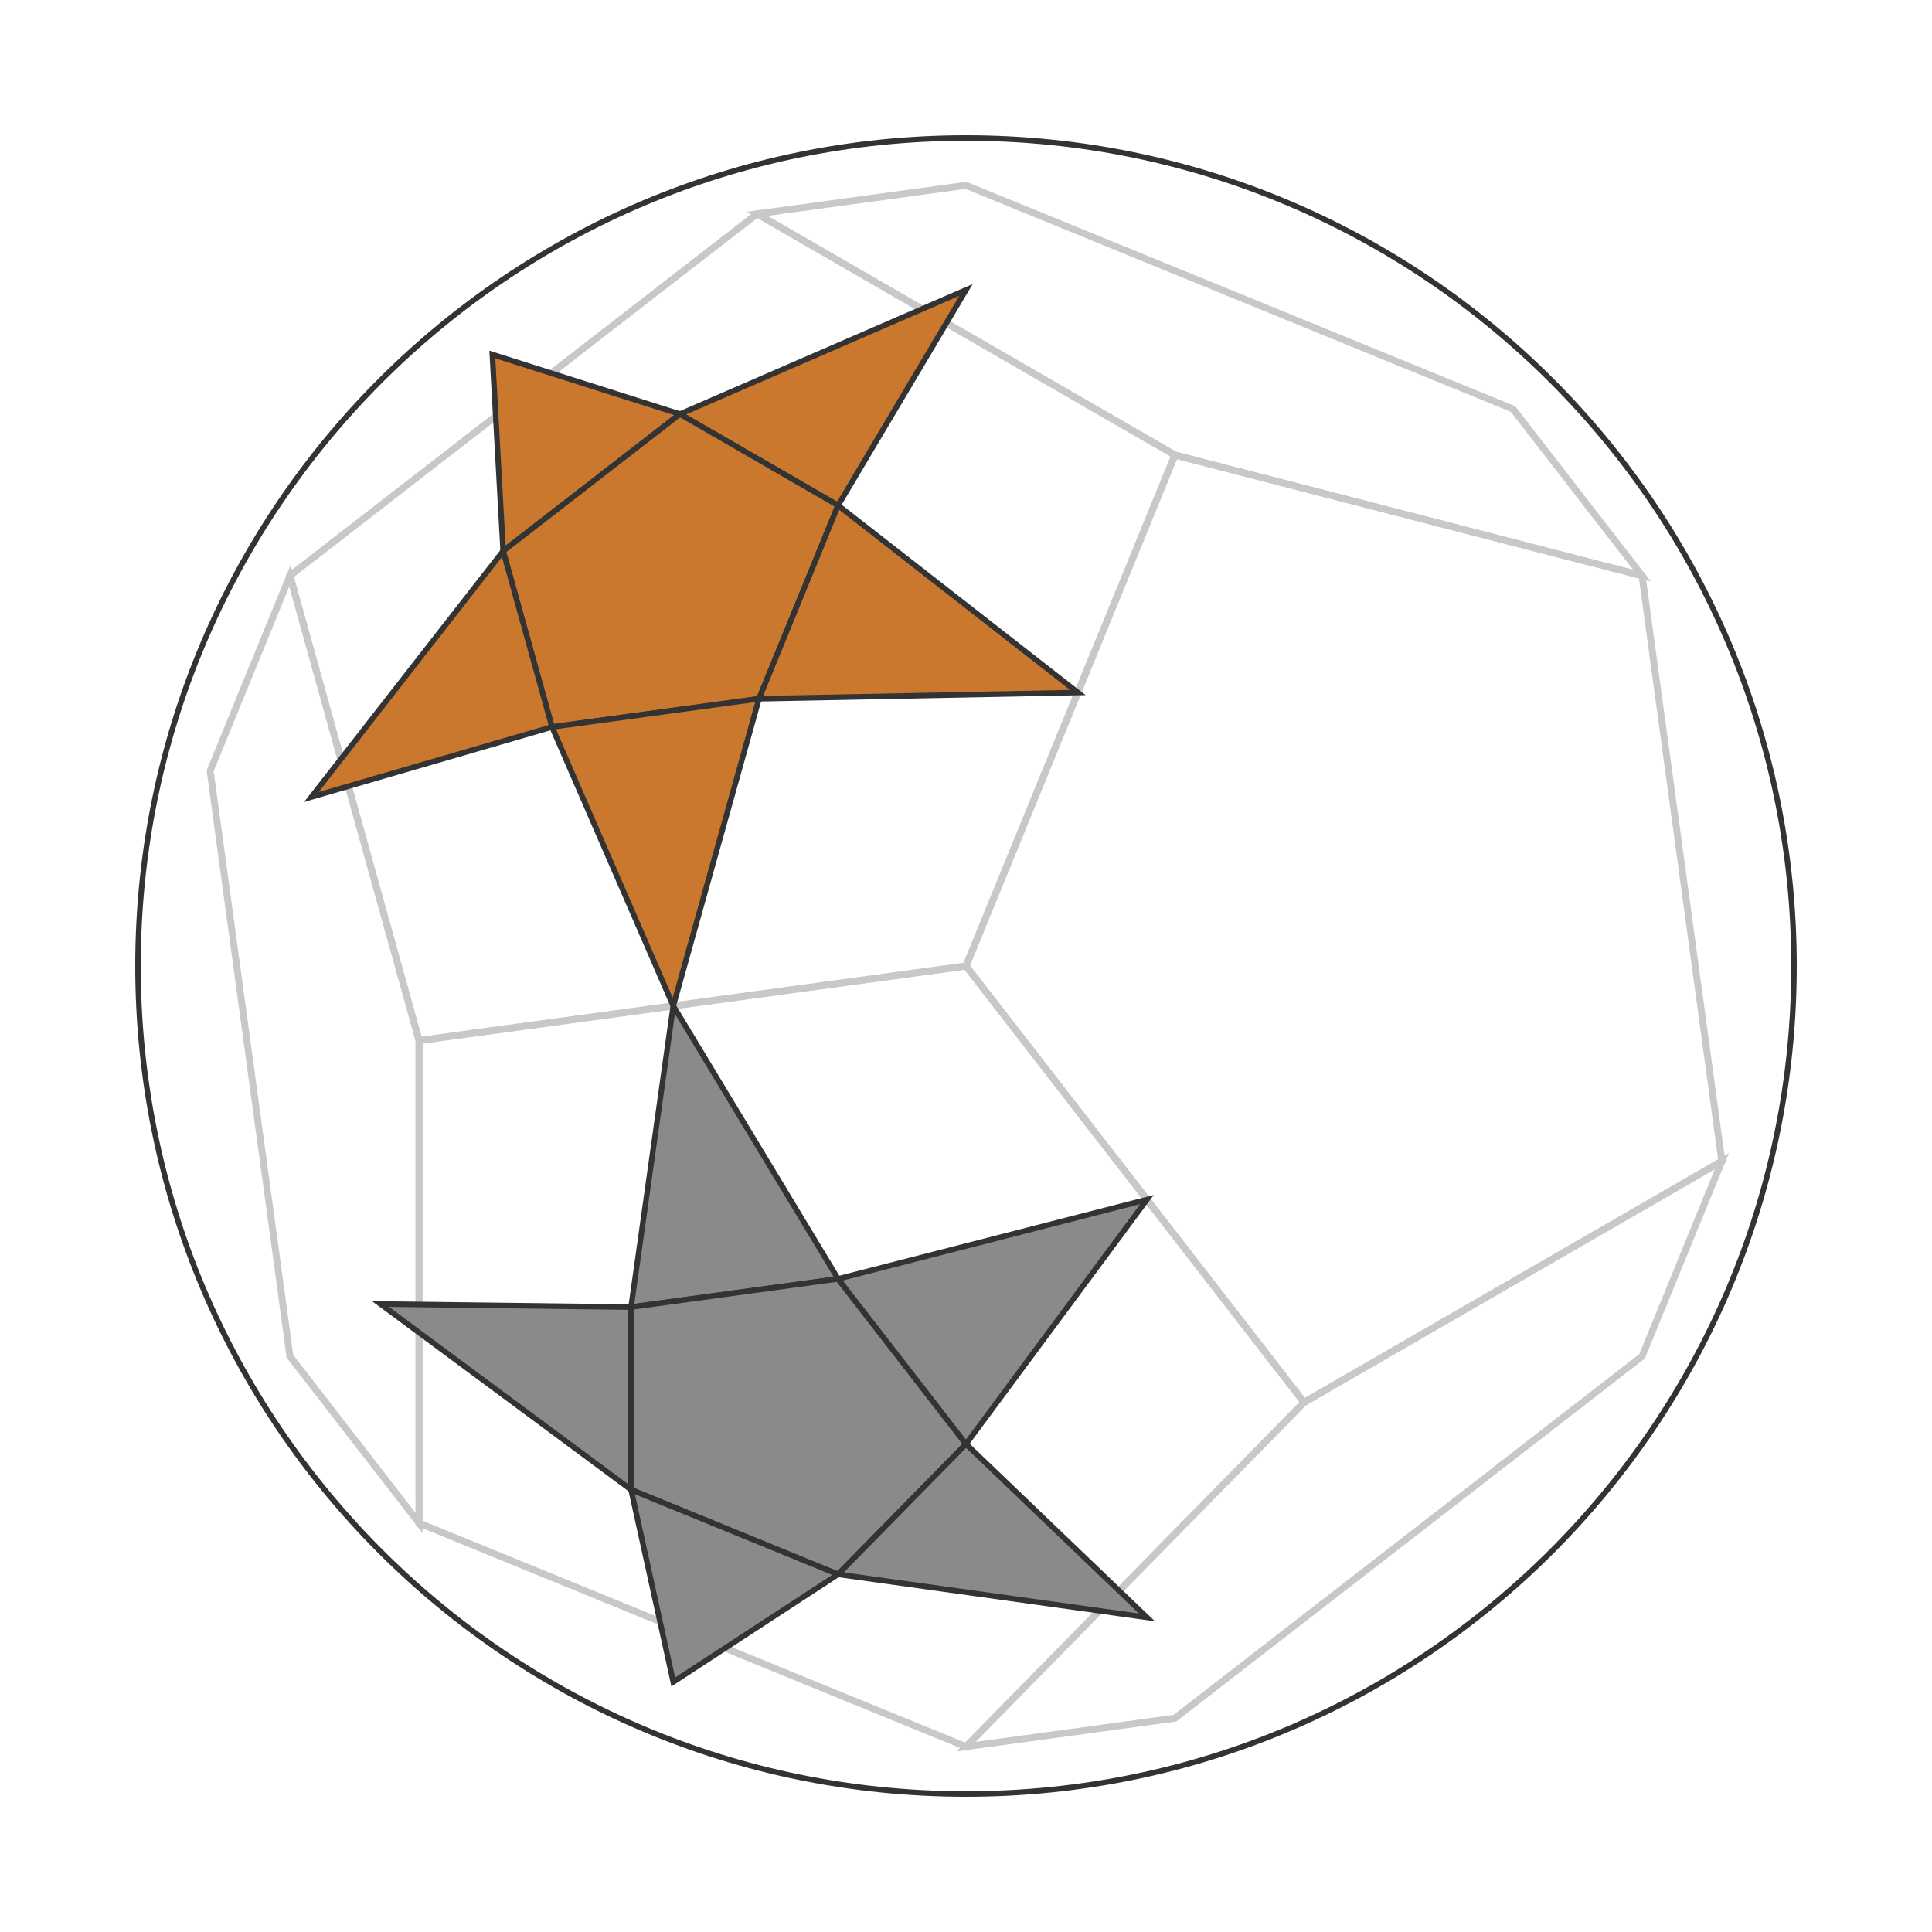
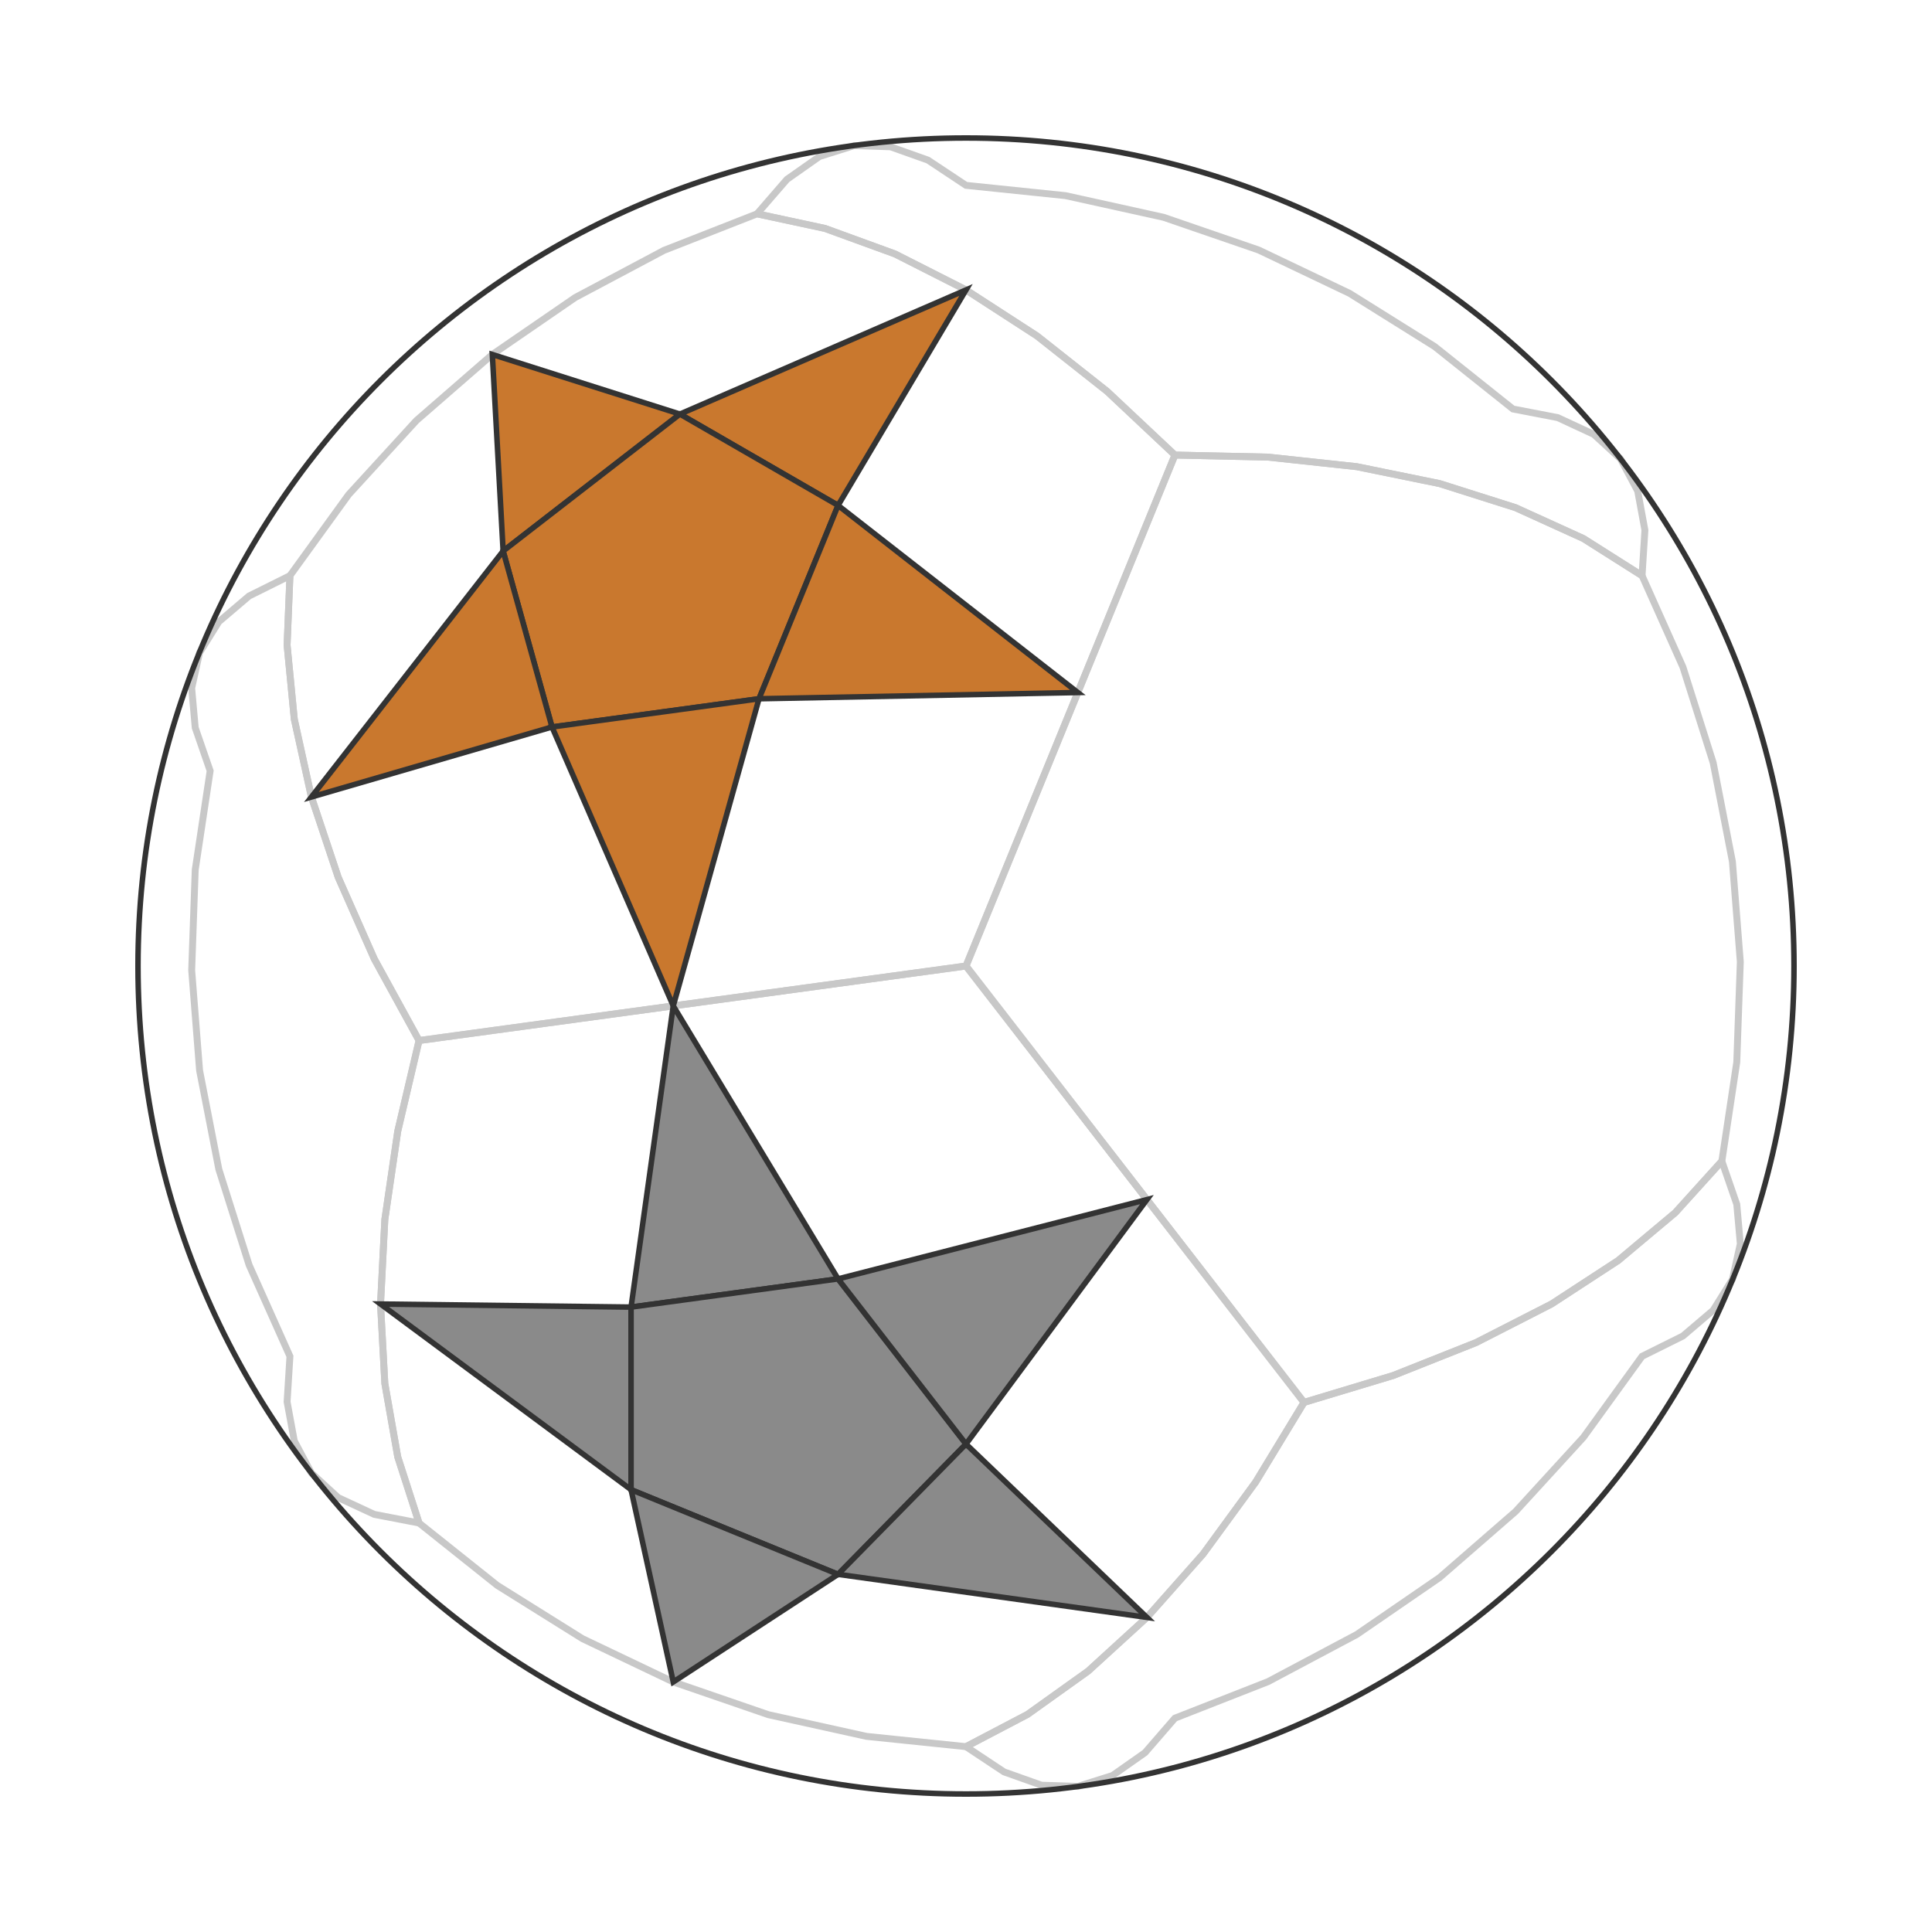
<svg xmlns="http://www.w3.org/2000/svg" viewBox="-70.00 -70.00 140.00 140.00" width="140" height="140" data-orb-view="vertex-3" data-projection="spherical">
  <rect x="-70.00" y="-70.00" width="140.00" height="140.00" fill="#ffffff" pointer-events="none" />
-   <path d="M0,0 L-39.634,5.402 L-39.634,40.363 L0,56.569 L24.495,31.623 L0,0 Z" fill="none" stroke="#c8c8c8" stroke-width="0.5" data-orb-scaffold="true" pointer-events="none" />
-   <path d="M-39.634,5.402 L-48.99,-28.284 L-54.772,-14.142 L-48.99,28.284 L-39.634,40.363 L-39.634,5.402 Z" fill="none" stroke="#c8c8c8" stroke-width="0.5" data-orb-scaffold="true" pointer-events="none" />
-   <path d="M48.99,-28.284 L39.634,-40.363 L0,-56.569 L-15.139,-54.505 L15.139,-37.025 L48.99,-28.284 Z" fill="none" stroke="#c8c8c8" stroke-width="0.5" data-orb-scaffold="true" pointer-events="none" />
-   <path d="M15.139,-37.025 L-15.139,-54.505 L-48.99,-28.284 L-39.634,5.402 L0,0 L15.139,-37.025 Z" fill="none" stroke="#c8c8c8" stroke-width="0.5" data-orb-scaffold="true" pointer-events="none" />
-   <path d="M24.495,31.623 L0,56.569 L15.139,54.505 L48.99,28.284 L54.772,14.142 L24.495,31.623 Z" fill="none" stroke="#c8c8c8" stroke-width="0.5" data-orb-scaffold="true" pointer-events="none" />
-   <path d="M54.772,14.142 L48.99,-28.284 L15.139,-37.025 L0,0 L24.495,31.623 L54.772,14.142 Z" fill="none" stroke="#c8c8c8" stroke-width="0.5" data-orb-scaffold="true" pointer-events="none" />
+   <path d="M0,0 L-7.213,0.983 L-14.319,1.952 L-21.213,2.891 L-27.794,3.788 L-33.965,4.629 L-39.634,5.402 L-41.178,11.975 L-42.113,18.37 L-42.426,24.495 L-42.113,30.258 L-41.178,35.573 L-39.634,40.363 L-33.965,44.885 L-27.794,48.743 L-21.213,51.881 L-14.319,54.253 L-7.213,55.823 L0,56.569 L4.458,54.232 L8.849,51.095 L13.111,47.203 L17.178,42.613 L20.991,37.394 L24.495,31.623 L20.991,27.1 L17.178,22.177 L13.111,16.926 L8.849,11.425 L4.458,5.755 L0,0 Z" fill="none" stroke="#c8c8c8" stroke-width="0.5" data-orb-scaffold="true" pointer-events="none" />
+   <path d="M-39.634,5.402 L-42.88,-0.518 L-45.493,-6.43 L-47.434,-12.247 L-48.674,-17.884 L-49.196,-23.256 L-48.99,-28.284 L-51.95,-26.812 L-54.144,-24.945 L-55.537,-22.708 L-56.11,-20.136 L-55.853,-17.267 L-54.772,-14.142 L-55.853,-6.972 L-56.11,0.301 L-55.537,7.569 L-54.144,14.726 L-51.95,21.665 L-48.99,28.284 L-49.196,31.584 L-48.674,34.417 L-47.434,36.742 L-45.493,38.524 L-42.88,39.737 L-39.634,40.363 L-41.178,35.573 L-42.113,30.258 L-42.426,24.495 L-42.113,18.37 L-41.178,11.975 L-39.634,5.402 Z" fill="none" stroke="#c8c8c8" stroke-width="0.5" data-orb-scaffold="true" pointer-events="none" />
+   <path d="M48.99,-28.284 L49.196,-31.584 L48.674,-34.417 L47.434,-36.742 L45.493,-38.524 L42.88,-39.737 L39.634,-40.363 L33.965,-44.885 L27.794,-48.743 L21.213,-51.881 L14.319,-54.253 L7.213,-55.823 L0,-56.569 L-2.755,-58.397 L-5.469,-59.362 L-8.103,-59.45 L-10.617,-58.66 L-12.973,-57.004 L-15.139,-54.505 L-10.218,-53.447 L-5.147,-51.6 L0,-48.99 L5.147,-45.656 L10.218,-41.648 L15.139,-37.025 L21.889,-36.876 L28.315,-36.183 L34.324,-34.956 L39.825,-33.211 L44.738,-30.977 L48.99,-28.284 Z" fill="none" stroke="#c8c8c8" stroke-width="0.5" data-orb-scaffold="true" pointer-events="none" />
+   <path d="M15.139,-37.025 L10.218,-41.648 L5.147,-45.656 L0,-48.99 L-5.147,-51.6 L-10.218,-53.447 L-15.139,-54.505 L-21.889,-51.857 L-28.315,-48.442 L-34.324,-44.312 L-39.825,-39.527 L-44.738,-34.158 L-48.99,-28.284 L-49.196,-23.256 L-48.674,-17.884 L-47.434,-12.247 L-45.493,-6.43 L-42.88,-0.518 L-39.634,5.402 L-33.965,4.629 L-27.794,3.788 L-21.213,2.891 L-14.319,1.952 L-7.213,0.983 L0,0 L2.755,-6.738 L5.469,-13.376 L8.103,-19.817 L10.617,-25.965 L12.973,-31.729 L15.139,-37.025 Z" fill="none" stroke="#c8c8c8" stroke-width="0.5" data-orb-scaffold="true" pointer-events="none" />
+   <path d="M24.495,31.623 L20.991,37.394 L17.178,42.613 L13.111,47.203 L8.849,51.095 L4.458,54.232 L0,56.569 L2.755,58.397 L5.469,59.362 L8.103,59.45 L10.617,58.66 L12.973,57.004 L15.139,54.505 L21.889,51.857 L28.315,48.442 L34.324,44.312 L39.825,39.527 L44.738,34.158 L48.99,28.284 L51.95,26.812 L54.144,24.945 L55.537,22.708 L56.11,20.136 L55.853,17.267 L54.772,14.142 L51.396,17.874 L47.26,21.342 L42.426,24.495 L36.966,27.286 L30.959,29.673 L24.495,31.623 Z" fill="none" stroke="#c8c8c8" stroke-width="0.5" data-orb-scaffold="true" pointer-events="none" />
+   <path d="M54.772,14.142 L55.853,6.972 L56.11,-0.301 L55.537,-7.569 L54.144,-14.726 L51.95,-21.665 L48.99,-28.284 L44.738,-30.977 L39.825,-33.211 L34.324,-34.956 L28.315,-36.183 L21.889,-36.876 L15.139,-37.025 L12.973,-31.729 L10.617,-25.965 L8.103,-19.817 L5.469,-13.376 L2.755,-6.738 L0,0 L4.458,5.755 L8.849,11.425 L13.111,16.926 L17.178,22.177 L20.991,27.1 L24.495,31.623 L30.959,29.673 L36.966,27.286 L42.426,24.495 L47.26,21.342 L51.396,17.874 L54.772,14.142 Z" fill="none" stroke="#c8c8c8" stroke-width="0.5" data-orb-scaffold="true" pointer-events="none" />
  <circle cx="0" cy="0" r="60.00" fill="none" stroke="#333333" stroke-width="0.4" data-orb-silhouette="true" />
  <clipPath id="orb-limb">
    <circle cx="0" cy="0" r="60.00" />
  </clipPath>
  <g clip-path="url(#orb-limb)">
    <path d="M-24.27,24.717 L-21.213,2.891 L-9.271,22.673 L-24.27,24.717 Z" fill="#8a8a8a" stroke="#333333" stroke-width="0.4" data-face-index="0" data-sides="3" data-orb-view="vertex-3" data-projection="spherical" data-orb-base-face="0" />
    <path d="M-24.27,24.717 L-24.27,37.949 L-42.426,24.495 L-24.27,24.717 Z" fill="#8a8a8a" stroke="#333333" stroke-width="0.4" data-face-index="1" data-sides="3" data-orb-view="vertex-3" data-projection="spherical" data-orb-base-face="0" />
    <path d="M-24.27,37.949 L-24.27,24.717 L-9.271,22.673 L0,34.641 L-9.271,44.082 L-24.27,37.949 Z" fill="#8a8a8a" stroke="#333333" stroke-width="0.4" data-face-index="2" data-sides="5" data-orb-view="vertex-3" data-projection="spherical" data-orb-base-face="0" />
    <path d="M-21.213,51.881 L-24.27,37.949 L-9.271,44.082 L-21.213,51.881 Z" fill="#8a8a8a" stroke="#333333" stroke-width="0.4" data-face-index="3" data-sides="3" data-orb-view="vertex-3" data-projection="spherical" data-orb-base-face="0" />
    <path d="M13.111,47.203 L-9.271,44.082 L0,34.641 L13.111,47.203 Z" fill="#8a8a8a" stroke="#333333" stroke-width="0.4" data-face-index="4" data-sides="3" data-orb-view="vertex-3" data-projection="spherical" data-orb-base-face="0" />
    <path d="M13.111,16.926 L0,34.641 L-9.271,22.673 L13.111,16.926 Z" fill="#8a8a8a" stroke="#333333" stroke-width="0.4" data-face-index="5" data-sides="3" data-orb-view="vertex-3" data-projection="spherical" data-orb-base-face="0" />
    <path d="M-20.73,-39.993 L0,-48.99 L-9.271,-33.377 L-20.73,-39.993 Z" fill="#c9782e" stroke="#333333" stroke-width="0.4" data-face-index="6" data-sides="3" data-orb-view="vertex-3" data-projection="spherical" data-orb-base-face="5" data-orb-highlight="true" />
    <path d="M-20.73,-39.993 L-33.541,-30.07 L-34.324,-44.312 L-20.73,-39.993 Z" fill="#c9782e" stroke="#333333" stroke-width="0.4" data-face-index="7" data-sides="3" data-orb-view="vertex-3" data-projection="spherical" data-orb-base-face="5" data-orb-highlight="true" />
    <path d="M-33.541,-30.07 L-20.73,-39.993 L-9.271,-33.377 L-15,-19.365 L-30,-17.32 L-33.541,-30.07 Z" fill="#c9782e" stroke="#333333" stroke-width="0.4" data-face-index="8" data-sides="5" data-orb-view="vertex-3" data-projection="spherical" data-orb-base-face="5" data-orb-highlight="true" />
    <path d="M-47.434,-12.247 L-33.541,-30.07 L-30,-17.32 L-47.434,-12.247 Z" fill="#c9782e" stroke="#333333" stroke-width="0.4" data-face-index="9" data-sides="3" data-orb-view="vertex-3" data-projection="spherical" data-orb-base-face="5" data-orb-highlight="true" />
    <path d="M-21.213,2.891 L-30,-17.32 L-15,-19.365 L-21.213,2.891 Z" fill="#c9782e" stroke="#333333" stroke-width="0.4" data-face-index="10" data-sides="3" data-orb-view="vertex-3" data-projection="spherical" data-orb-base-face="5" data-orb-highlight="true" />
    <path d="M8.103,-19.817 L-15,-19.365 L-9.271,-33.377 L8.103,-19.817 Z" fill="#c9782e" stroke="#333333" stroke-width="0.4" data-face-index="11" data-sides="3" data-orb-view="vertex-3" data-projection="spherical" data-orb-base-face="5" data-orb-highlight="true" />
  </g>
</svg>
